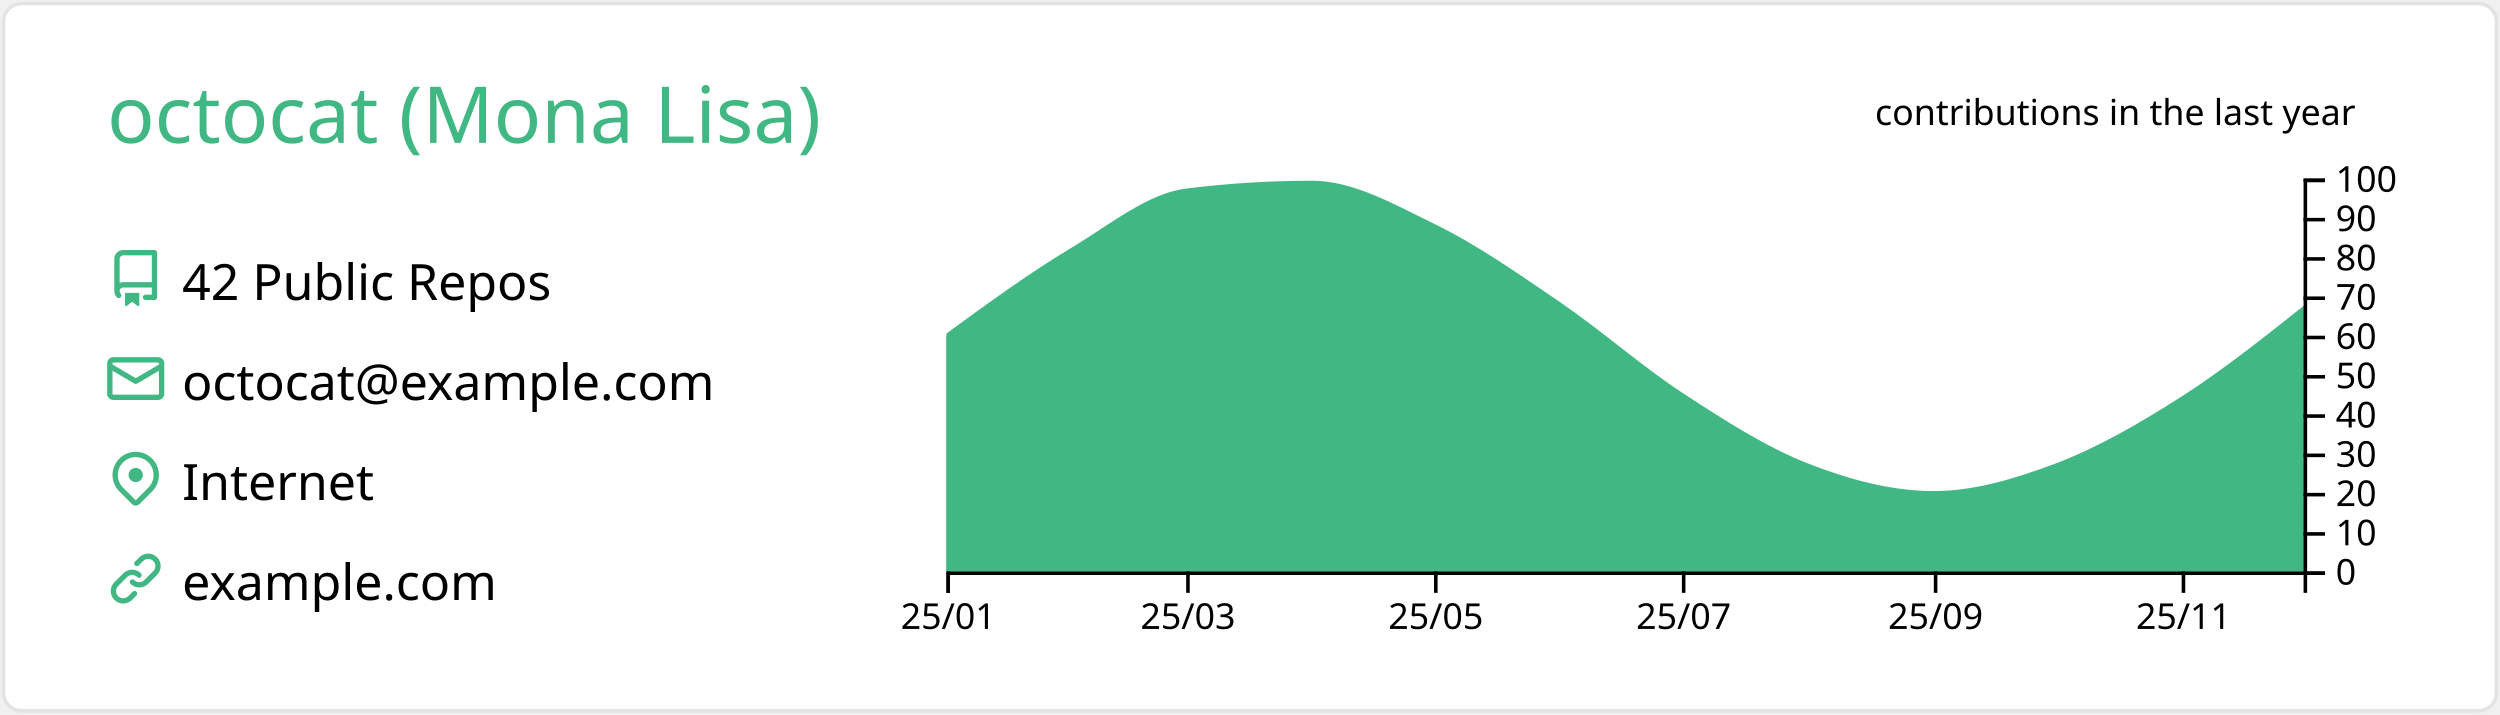
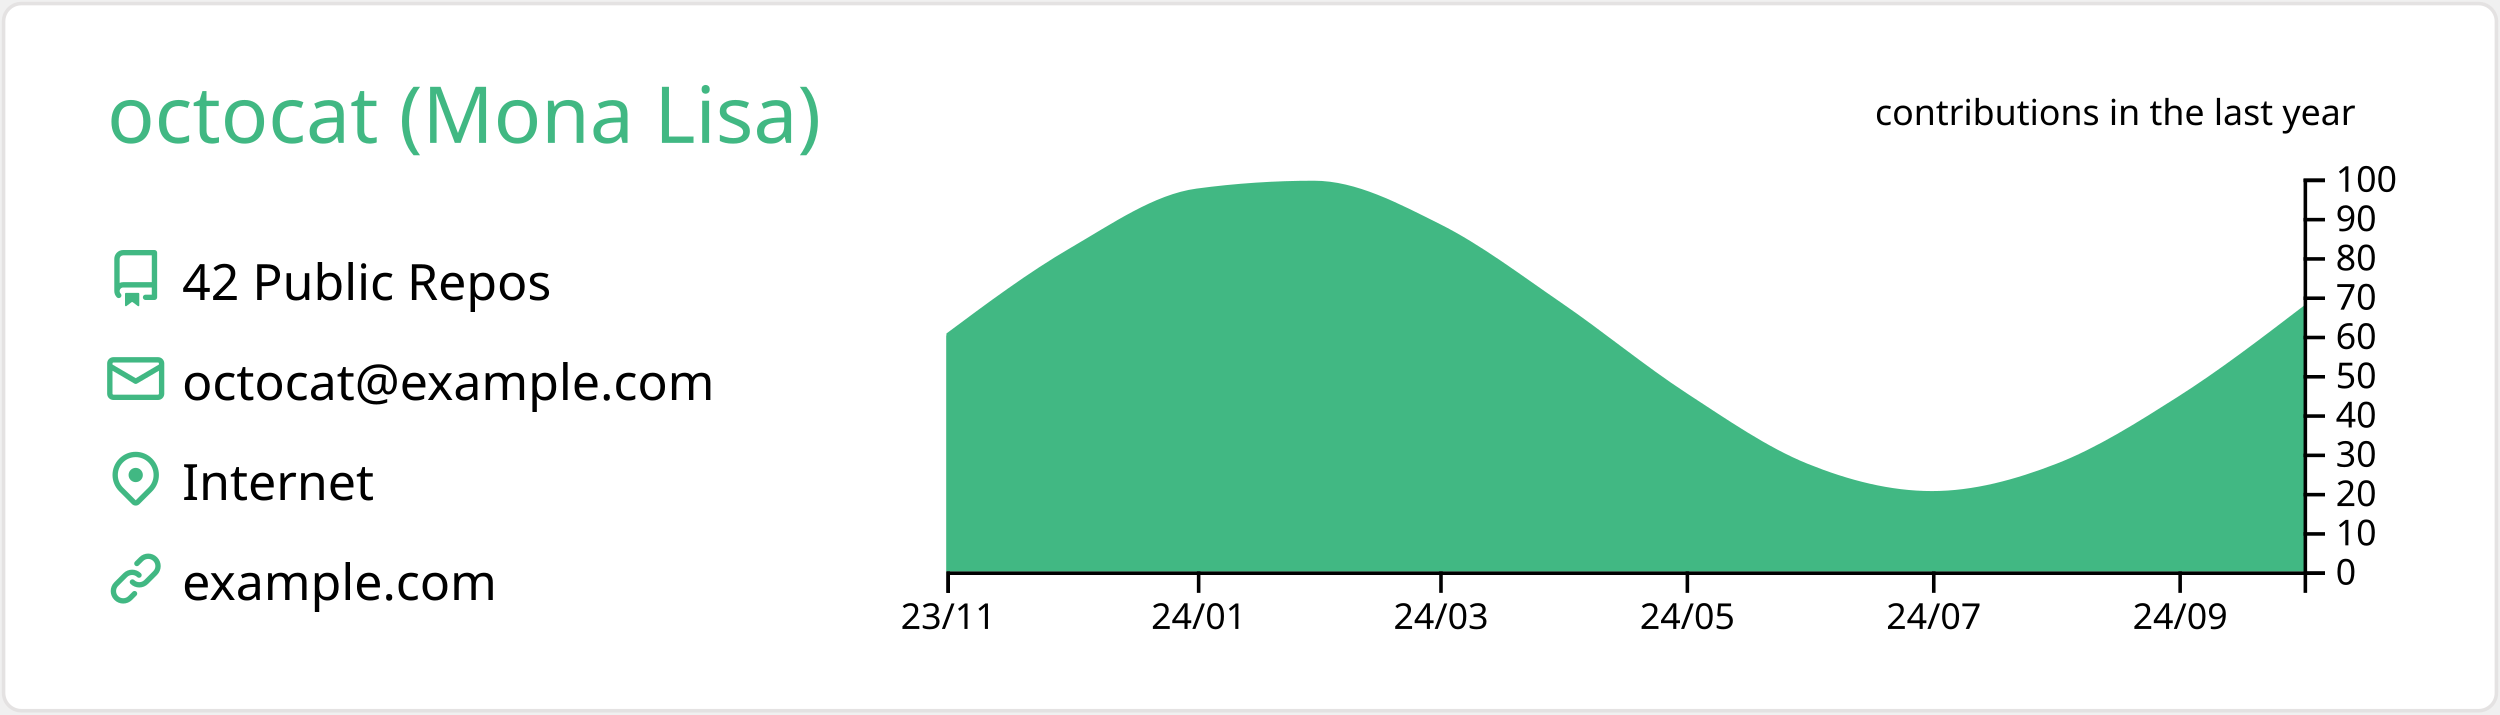
<svg xmlns="http://www.w3.org/2000/svg" width="700" height="200" viewBox="0 0 700 200">
  <style>* {
          font-family: 'Segoe UI', Ubuntu, "Helvetica Neue", Sans-Serif
        }</style>
  <g class="gpsc-root">
    <rect x="1" y="1" rx="5" ry="5" height="99%" width="99.714%" stroke="#e4e2e2" stroke-width="1" fill="#ffffff" stroke-opacity="1" />
    <text x="30" y="40" class="gpsc-item" style="--gpsc-i: 0; font-size: 22px; fill: #41b883;">octocat (Mona Lisa)</text>
    <g transform="translate(0,40)">
      <g transform="translate(30,30)">
        <g class="gpsc-item" style="--gpsc-i: 0;">
          <g transform="translate(0,0)" width="14" height="14" fill="#41b883">
            <path fill-rule="evenodd" d="M2 2.5A2.5 2.5 0 014.5 0h8.75a.75.75 0 01.75.75v12.5a.75.75 0 01-.75.75h-2.5a.75.75 0 110-1.5h1.75v-2h-8a1 1 0 00-.714 1.7.75.75 0 01-1.072 1.05A2.495 2.495 0 012 11.5v-9zm10.5-1V9h-8c-.356 0-.694.074-1 .208V2.5a1 1 0 011-1h8zM5 12.25v3.25a.25.25 0 00.4.2l1.45-1.087a.25.25 0 01.3 0L8.6 15.7a.25.25 0 00.4-.2v-3.25a.25.25 0 00-.25-.25h-3.5a.25.25 0 00-.25.25z" />
          </g>
        </g>
        <g class="gpsc-item" style="--gpsc-i: 1;">
          <g transform="translate(0,28)" width="14" height="14" fill="#41b883">
            <path fill-rule="evenodd" d="M1.75 2A1.75 1.75 0 000 3.75v.736a.75.75 0 000 .027v7.737C0 13.216.784 14 1.75 14h12.5A1.75 1.75 0 0016 12.25v-8.5A1.75 1.75 0 0014.25 2H1.75zM14.5 4.07v-.32a.25.25 0 00-.25-.25H1.75a.25.25 0 00-.25.25v.32L8 7.88l6.5-3.81zm-13 1.74v6.441c0 .138.112.25.25.25h12.5a.25.25 0 00.25-.25V5.809L8.38 9.397a.75.75 0 01-.76 0L1.5 5.809z" />
          </g>
        </g>
        <g class="gpsc-item" style="--gpsc-i: 2;">
          <g transform="translate(0,56)" width="14" height="14" fill="#41b883">
            <path fill-rule="evenodd" d="M11.536 3.464a5 5 0 010 7.072L8 14.07l-3.536-3.535a5 5 0 117.072-7.072v.001zm1.06 8.132a6.5 6.5 0 10-9.192 0l3.535 3.536a1.5 1.5 0 002.122 0l3.535-3.536zM8 9a2 2 0 100-4 2 2 0 000 4z" />
          </g>
        </g>
        <g class="gpsc-item" style="--gpsc-i: 3;">
          <g transform="translate(0,84)" width="14" height="14" fill="#41b883">
            <path fill-rule="evenodd" d="M7.775 3.275a.75.75 0 001.06 1.06l1.25-1.25a2 2 0 112.83 2.83l-2.5 2.5a2 2 0 01-2.83 0 .75.75 0 00-1.06 1.06 3.5 3.5 0 004.95 0l2.5-2.5a3.5 3.5 0 00-4.95-4.95l-1.25 1.25zm-4.69 9.64a2 2 0 010-2.83l2.5-2.5a2 2 0 012.83 0 .75.75 0 001.06-1.06 3.5 3.5 0 00-4.95 0l-2.5 2.5a3.5 3.5 0 004.95 4.95l1.25-1.25a.75.75 0 00-1.06-1.06l-1.25 1.25a2 2 0 01-2.83 0z" />
          </g>
        </g>
        <text x="21" y="14" class="gpsc-item" style="--gpsc-i: 0; fill: #000000; font-size: 14px;">42 Public Repos</text>
        <text x="21" y="42" class="gpsc-item" style="--gpsc-i: 1; fill: #000000; font-size: 14px;">octocat@example.com</text>
        <text x="21" y="70" class="gpsc-item" style="--gpsc-i: 2; fill: #000000; font-size: 14px;">Internet</text>
        <text x="21" y="98" class="gpsc-item" style="--gpsc-i: 3; fill: #000000; font-size: 14px;">example.com</text>
      </g>
      <g color="#41b883" transform="translate(295,10)">
        <clipPath id="gpsc-reveal-clip">
          <rect class="gpsc-reveal" x="-30" y="0" width="410" height="110" style="--gpsc-w: 410px; --gpsc-i: 4;" />
        </clipPath>
        <g clip-path="url(#gpsc-reveal-clip)" class="gpsc-chart" style="--gpsc-i: 4;">
-           <path transform="translate(-30,0)" stroke="#41b883" fill="#41b883" opacity="1" d="M0,44C11.756,35.414,23.513,26.828,35.269,19.8C45.888,13.452,56.507,4.625,67.126,3.3C78.882,1.833,90.639,1.1,102.395,1.1C113.772,1.1,125.15,7.66,136.527,13.2C148.283,18.925,160.04,27.165,171.796,35.2C183.174,42.976,194.551,53.073,205.928,60.5C217.685,68.175,229.441,75.717,241.198,80.3C252.954,84.883,264.711,88,276.467,88C287.844,88,299.222,84.571,310.599,80.3C322.355,75.887,334.112,69.094,345.868,61.6C357.246,54.348,368.623,45.324,380,36.3L380,110C368.623,110,357.246,110,345.868,110C334.112,110,322.355,110,310.599,110C299.222,110,287.844,110,276.467,110C264.711,110,252.954,110,241.198,110C229.441,110,217.685,110,205.928,110C194.551,110,183.174,110,171.796,110C160.04,110,148.283,110,136.527,110C125.15,110,113.772,110,102.395,110C90.639,110,78.882,110,67.126,110C56.507,110,45.888,110,35.269,110C23.513,110,11.756,110,0,110Z" />
+           <path transform="translate(-30,0)" stroke="#41b883" fill="#41b883" opacity="1" d="M0,44C11.687,35.292,23.373,26.583,35.06,19.8C46.746,13.017,58.433,4.868,70.119,3.3C81.052,1.833,91.984,1.1,102.917,1.1C114.603,1.1,126.29,7.365,137.976,13.2C149.286,18.846,160.595,27.459,171.905,35.2C183.591,43.199,195.278,52.887,206.964,60.5C218.274,67.868,229.583,75.724,240.893,80.3C252.579,85.028,264.266,88,275.952,88C287.639,88,299.325,84.836,311.012,80.3C322.321,75.911,333.631,68.782,344.94,61.6C356.627,54.179,368.313,45.24,380,36.3L380,110C368.313,110,356.627,110,344.94,110C333.631,110,322.321,110,311.012,110C299.325,110,287.639,110,275.952,110C264.266,110,252.579,110,240.893,110C229.583,110,218.274,110,206.964,110C195.278,110,183.591,110,171.905,110C160.595,110,149.286,110,137.976,110C126.29,110,114.603,110,102.917,110C91.984,110,81.052,110,70.119,110C58.433,110,46.746,110,35.06,110C23.373,110,11.687,110,0,110Z" />
        </g>
        <g color="#000000" transform="translate(-30,110)" fill="none" font-size="10" font-family="sans-serif" text-anchor="middle">
          <path class="domain" stroke="currentColor" d="M0.5,6V0.5H380.5V6" />
          <g class="tick" opacity="1" transform="translate(0.5,0)">
            <line stroke="currentColor" y2="6" />
-             <text fill="currentColor" y="9" dy="0.71em">25/01</text>
+             <text fill="currentColor" y="9" dy="0.71em">23/11</text>
          </g>
-           <g class="tick" opacity="1" transform="translate(67.62575,0)">
+           <g class="tick" opacity="1" transform="translate(70.61905,0)">
            <line stroke="currentColor" y2="6" />
-             <text fill="currentColor" y="9" dy="0.71em">25/03</text>
+             <text fill="currentColor" y="9" dy="0.71em">24/01</text>
          </g>
-           <g class="tick" opacity="1" transform="translate(137.0269,0)">
+           <g class="tick" opacity="1" transform="translate(138.4762,0)">
            <line stroke="currentColor" y2="6" />
-             <text fill="currentColor" y="9" dy="0.71em">25/05</text>
+             <text fill="currentColor" y="9" dy="0.71em">24/03</text>
          </g>
-           <g class="tick" opacity="1" transform="translate(206.4281,0)">
+           <g class="tick" opacity="1" transform="translate(207.4643,0)">
            <line stroke="currentColor" y2="6" />
-             <text fill="currentColor" y="9" dy="0.71em">25/07</text>
+             <text fill="currentColor" y="9" dy="0.71em">24/05</text>
          </g>
-           <g class="tick" opacity="1" transform="translate(276.9671,0)">
+           <g class="tick" opacity="1" transform="translate(276.4524,0)">
            <line stroke="currentColor" y2="6" />
-             <text fill="currentColor" y="9" dy="0.71em">25/09</text>
+             <text fill="currentColor" y="9" dy="0.71em">24/07</text>
          </g>
-           <g class="tick" opacity="1" transform="translate(346.3683,0)">
+           <g class="tick" opacity="1" transform="translate(345.4405,0)">
            <line stroke="currentColor" y2="6" />
-             <text fill="currentColor" y="9" dy="0.71em">25/11</text>
+             <text fill="currentColor" y="9" dy="0.71em">24/09</text>
          </g>
        </g>
        <g color="#000000" transform="translate(350,0)" fill="none" font-size="10" font-family="sans-serif" text-anchor="start">
          <path class="domain" stroke="currentColor" d="M6,110.5H0.5V0.5H6" />
          <g class="tick" opacity="1" transform="translate(0,110.5)">
            <line stroke="currentColor" x2="6" />
            <text fill="currentColor" x="9" dy="0.32em">0</text>
          </g>
          <g class="tick" opacity="1" transform="translate(0,99.5)">
            <line stroke="currentColor" x2="6" />
            <text fill="currentColor" x="9" dy="0.32em">10</text>
          </g>
          <g class="tick" opacity="1" transform="translate(0,88.5)">
            <line stroke="currentColor" x2="6" />
            <text fill="currentColor" x="9" dy="0.32em">20</text>
          </g>
          <g class="tick" opacity="1" transform="translate(0,77.5)">
            <line stroke="currentColor" x2="6" />
            <text fill="currentColor" x="9" dy="0.32em">30</text>
          </g>
          <g class="tick" opacity="1" transform="translate(0,66.5)">
            <line stroke="currentColor" x2="6" />
            <text fill="currentColor" x="9" dy="0.32em">40</text>
          </g>
          <g class="tick" opacity="1" transform="translate(0,55.5)">
            <line stroke="currentColor" x2="6" />
            <text fill="currentColor" x="9" dy="0.32em">50</text>
          </g>
          <g class="tick" opacity="1" transform="translate(0,44.5)">
            <line stroke="currentColor" x2="6" />
            <text fill="currentColor" x="9" dy="0.32em">60</text>
          </g>
          <g class="tick" opacity="1" transform="translate(0,33.5)">
            <line stroke="currentColor" x2="6" />
            <text fill="currentColor" x="9" dy="0.32em">70</text>
          </g>
          <g class="tick" opacity="1" transform="translate(0,22.5)">
            <line stroke="currentColor" x2="6" />
            <text fill="currentColor" x="9" dy="0.32em">80</text>
          </g>
          <g class="tick" opacity="1" transform="translate(0,11.5)">
            <line stroke="currentColor" x2="6" />
            <text fill="currentColor" x="9" dy="0.32em">90</text>
          </g>
          <g class="tick" opacity="1" transform="translate(0,0.5)">
            <line stroke="currentColor" x2="6" />
            <text fill="currentColor" x="9" dy="0.32em">100</text>
          </g>
        </g>
        <g>
          <text y="-15" x="230" style="fill: #000000; font-size: 10px;">contributions in the last year</text>
        </g>
      </g>
    </g>
  </g>
</svg>
